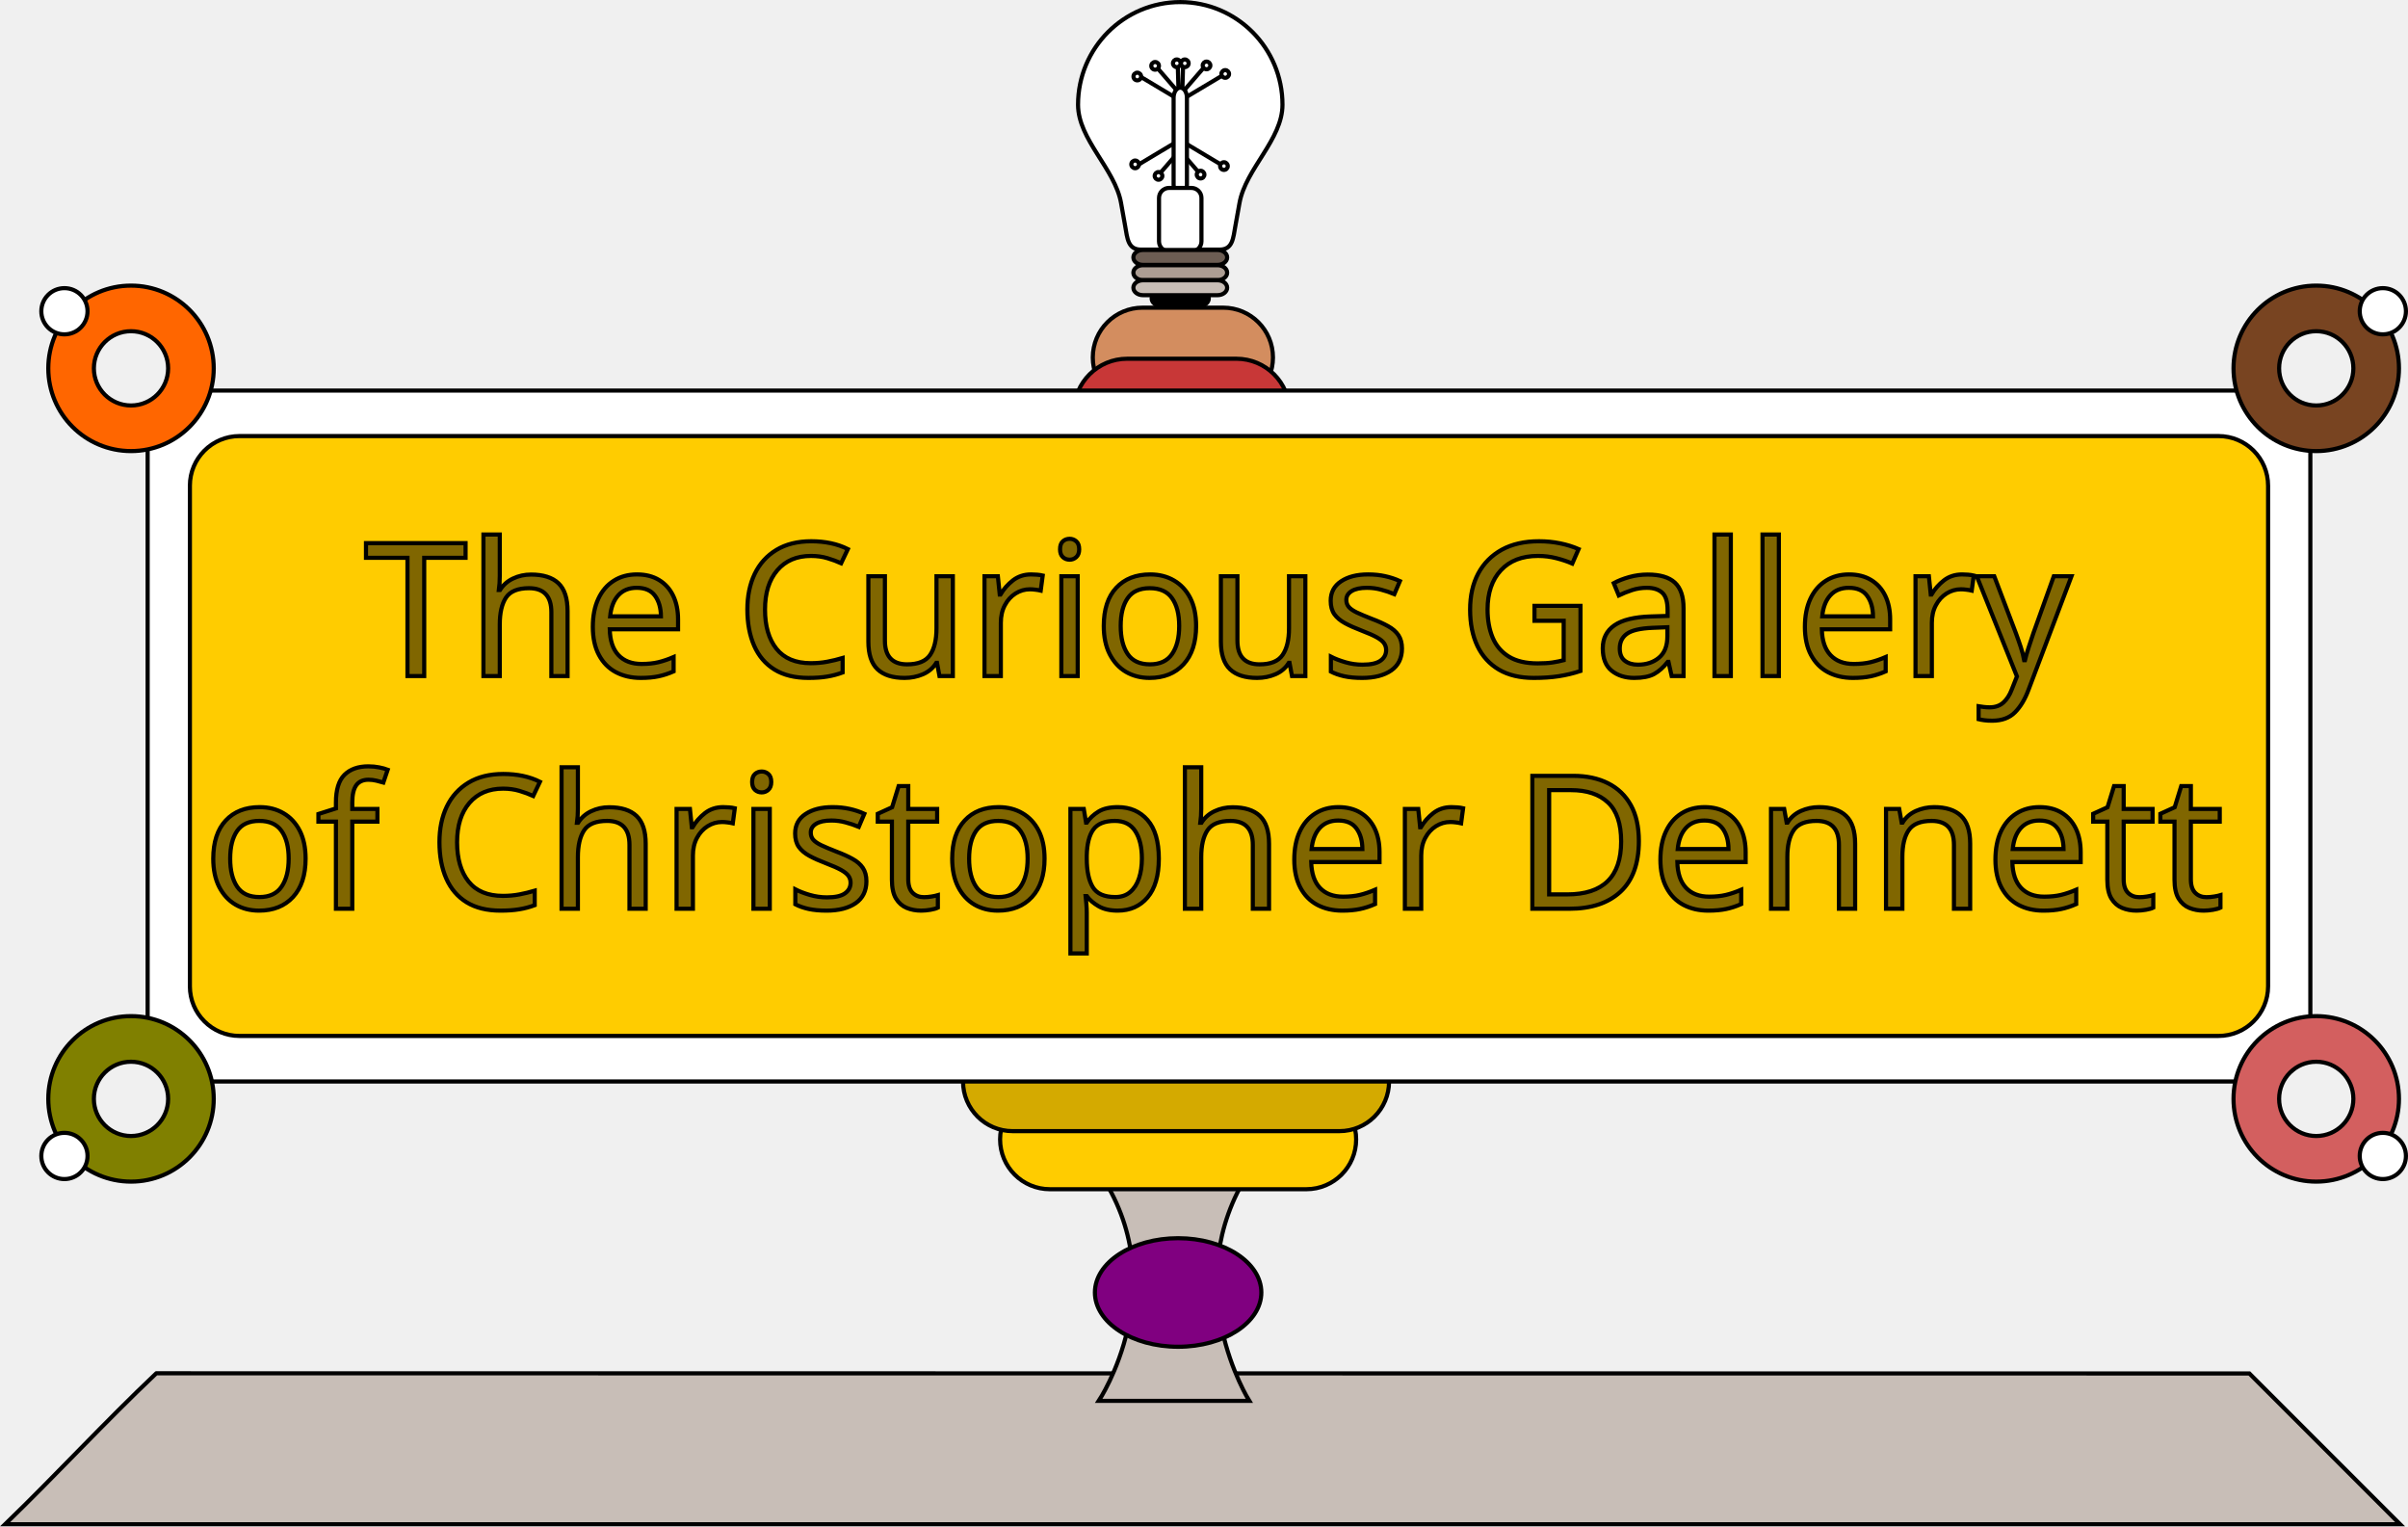
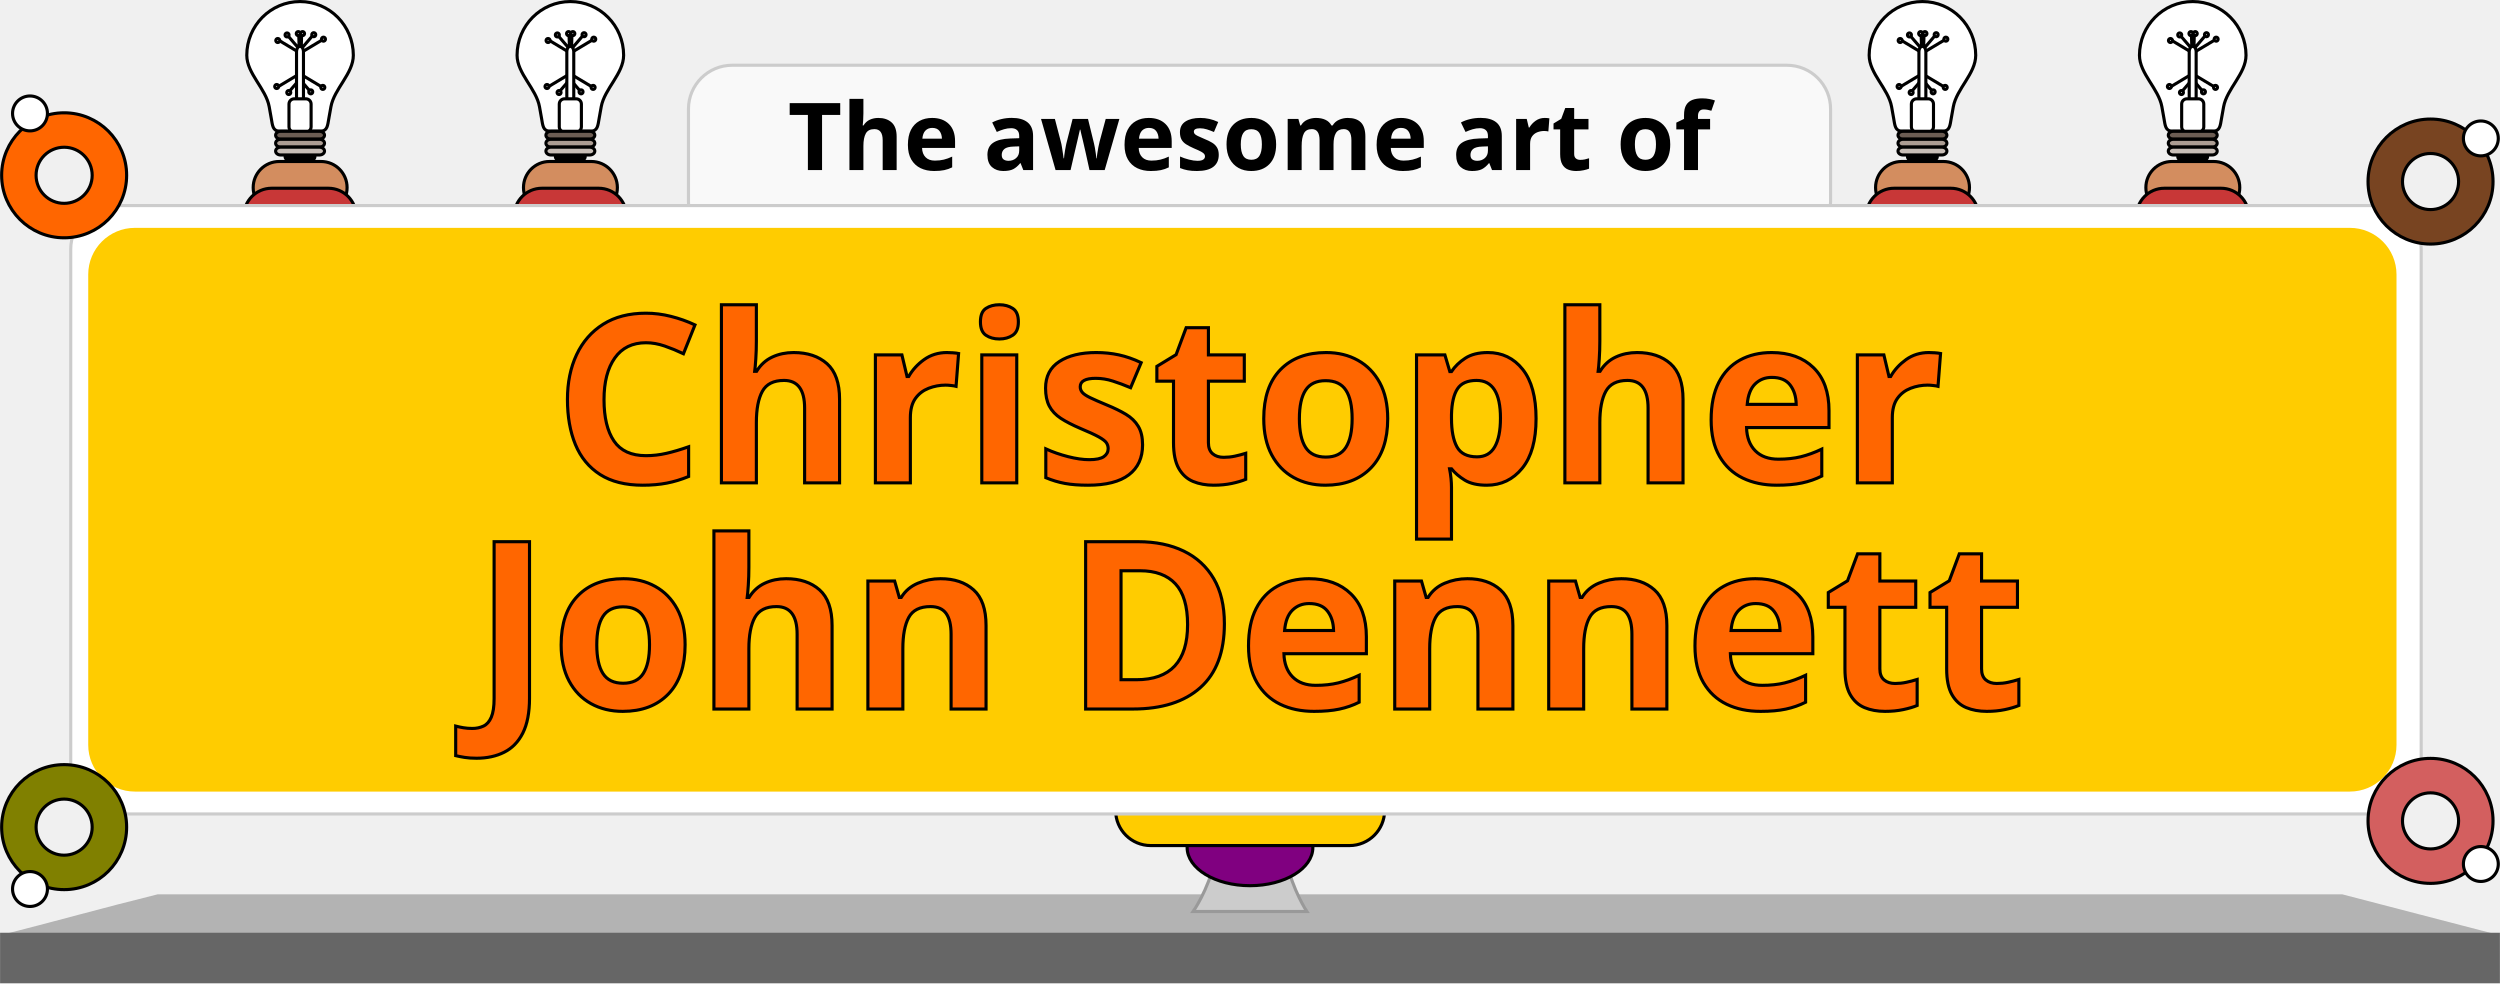
- <svg height="368.93" width="582.17" viewBox="0 0 582.175 368.927">
-   <g stroke="#000">
-     <path d="M285.35.5c-13.65 0-24.714 11.104-24.714 24.801.01 8.436 8.916 15.458 10.397 23.761l.97 5.432c.568 3.185.657 5.84 3.882 5.84h18.929c3.224 0 3.31-2.656 3.881-5.84l.97-5.403c1.49-8.312 10.397-15.345 10.396-23.79 0-13.698-11.064-24.802-24.713-24.802z" fill="#fff" color="#000" />
-     <g fill="none">
-       <path d="M284.34 34.348l-9.458 5.654M280.72 41.618l-.202.202 5.232-6.058-.201 6.866M286.12 34.348l9.457 5.654" />
-       <path d="M289.74 41.618l.2.202-5.231-6.058.201 6.866M284.5 23.778l-9.458-5.654M279.91 16.508l-.202-.202 5.232 6.058-.201-6.866M286.28 23.778l9.457-5.654M290.87 16.508l.2-.202-5.231 6.058.201-6.866" />
+ <svg height="314.6" width="800" viewBox="0 0 800.006 314.622">
+   <g stroke="#000" transform="translate(-224.8 -7.147)">
+     <path d="M407.3 7.645c-9.416 0-17.05 7.695-17.05 17.19.007 5.846 6.151 10.71 7.173 16.47l.669 3.764c.392 2.207.453 4.047 2.678 4.047h13.06c2.224 0 2.284-1.84 2.678-4.047l.668-3.744c1.03-5.761 7.173-10.63 7.173-16.49 0-9.492-7.633-17.19-17.05-17.19z" fill="#fff" color="#000" />
+     <g stroke-width="1.446" fill="none">
+       <path d="M274.8 34.35l-9.458 5.654M271.2 41.62l-.201.202 5.232-6.058-.201 6.866M276.6 34.35l9.458 5.654" transform="matrix(.6899 0 0 .693 217 7.297)" />
+       <path d="M280.2 41.62l.201.202-5.232-6.058.201 6.866M275 23.78l-9.458-5.654M270.4 16.51l-.201-.202 5.232 6.058-.201-6.866M276.8 23.78l9.458-5.654M281.4 16.51l.201-.202-5.232 6.058.201-6.866" transform="matrix(.6899 0 0 .693 217 7.297)" />
    </g>
-     <g color="#000" transform="translate(9.49)">
+     <g transform="matrix(.6899 0 0 .693 217 7.297)" stroke-width="1.446" color="#000">
      <g fill="#fff">
-         <rect rx="2.427" ry="2.427" height="25.848" width="3.22" y="21.19" x="274.25" />
-         <rect rx="2.427" ry="2.427" height="15.347" width="10.263" y="45.423" x="270.72" />
-         <rect rx="2.427" ry="2.427" height="3.776" width="9.298" y="72.193" x="271.21" />
+         <rect rx="2.427" ry="2.427" height="25.85" width="3.22" y="21.19" x="274.2" />
+         <rect rx="2.427" ry="2.427" height="15.35" width="10.26" y="45.42" x="270.7" />
+         <rect rx="2.427" ry="2.427" height="3.776" width="9.298" y="72.19" x="271.2" />
      </g>
-       <rect rx="2.363" ry="2.363" height="3.677" width="13.823" y="70.297" x="268.94" />
-       <rect rx="2.313" ry="2.313" height="3.599" width="22.676" y="60.42" x="264.52" fill="#6c5d53" />
-       <rect rx="2.313" ry="2.313" height="3.599" width="22.676" y="64.106" x="264.52" fill="#ac9d93" />
-       <rect rx="2.313" ry="2.313" height="3.599" width="22.676" y="67.745" x="264.52" fill="#c8beb7" />
+       <rect rx="2.363" ry="2.363" height="3.677" width="13.82" y="70.3" x="268.9" />
+       <rect rx="2.313" ry="2.313" height="3.599" width="22.68" y="60.42" x="264.5" fill="#6c5d53" />
+       <rect rx="2.313" ry="2.313" height="3.599" width="22.68" y="64.11" x="264.5" fill="#ac9d93" />
+       <rect rx="2.313" ry="2.313" height="3.599" width="22.68" y="67.75" x="264.5" fill="#c8beb7" />
      <g fill="#fff">
-         <ellipse rx=".925" ry=".928" cy="18.492" cx="265.47" />
-         <ellipse rx=".925" ry=".928" cy="15.915" cx="269.78" />
-         <ellipse rx=".925" ry=".928" cy="15.296" cx="275.02" />
-         <ellipse rx=".925" ry=".928" cy="15.296" cx="276.96" />
-         <ellipse rx=".925" ry=".928" cy="15.811" cx="282.21" />
-         <ellipse rx=".925" ry=".928" cy="17.873" cx="286.73" />
-         <ellipse rx=".925" ry=".928" cy="40.14" cx="286.42" />
-         <ellipse rx=".925" ry=".928" cy="42.202" cx="280.77" />
-         <ellipse rx=".925" ry=".928" cy="42.511" cx="270.6" />
-         <ellipse rx=".925" ry=".928" cy="39.728" cx="264.95" />
+         <ellipse rx=".924" ry=".928" cy="18.49" cx="265.5" />
+         <ellipse rx=".924" ry=".928" cy="15.92" cx="269.8" />
+         <ellipse rx=".924" ry=".928" cy="15.3" cx="275" />
+         <ellipse rx=".924" ry=".928" cy="15.3" cx="277" />
+         <ellipse rx=".924" ry=".928" cy="15.81" cx="282.2" />
+         <ellipse rx=".924" ry=".928" cy="17.87" cx="286.7" />
+         <ellipse rx=".924" ry=".928" cy="40.14" cx="286.4" />
+         <ellipse rx=".924" ry=".928" cy="42.2" cx="280.8" />
+         <ellipse rx=".924" ry=".928" cy="42.51" cx="270.6" />
+         <ellipse rx=".924" ry=".928" cy="39.73" cx="265" />
      </g>
    </g>
-     <path fill="#c8beb7" d="M37.79 331.94l506.03.044 36.447 36.447H1.237c12.377-11.96 24.05-24.66 36.551-36.49z" fill-rule="evenodd" />
-     <g color="#000" transform="translate(9.49)">
-       <path d="M256.15 283.21h36.397c-17.693 27.339 0 55.397 0 55.397H256.15s18.704-28.058 0-55.397z" fill="#c8beb7" />
-       <ellipse rx="20.12" ry="13.12" cy="312.41" cx="275.34" fill="purple" />
-       <rect ry="12.042" transform="scale(1 -1)" height="24.084" width="86.084" y="-287.45" x="232.3" fill="#fc0" />
-       <rect ry="12" transform="scale(1 -1)" height="24" width="103" y="-273.41" x="223.34" fill="#d4aa00" />
-       <rect ry="12.042" height="24.084" width="43.562" y="74.364" x="254.71" fill="#d38d5f" />
-       <rect ry="12.848" height="25.696" width="52.122" y="86.71" x="250.17" fill="#c83737" />
+     <rect ry="8.345" height="16.69" width="30.05" y="58.83" x="392.3" fill="#d38d5f" color="#000" />
+     <rect ry="8.904" height="17.81" width="35.96" y="67.39" x="389.3" fill="#c83737" color="#000" />
+   </g>
+   <g stroke="#000" transform="translate(207.9 -7.147)">
+     <path d="M407.3 7.645c-9.416 0-17.05 7.695-17.05 17.19.007 5.846 6.151 10.71 7.173 16.47l.669 3.764c.392 2.207.453 4.047 2.678 4.047h13.06c2.224 0 2.284-1.84 2.678-4.047l.668-3.744c1.03-5.761 7.173-10.63 7.173-16.49 0-9.492-7.633-17.19-17.05-17.19z" fill="#fff" color="#000" />
+     <g stroke-width="1.446" fill="none">
+       <path d="M274.8 34.35l-9.458 5.654M271.2 41.62l-.201.202 5.232-6.058-.201 6.866M276.6 34.35l9.458 5.654" transform="matrix(.6899 0 0 .693 217 7.297)" />
+       <path d="M280.2 41.62l.201.202-5.232-6.058.201 6.866M275 23.78l-9.458-5.654M270.4 16.51l-.201-.202 5.232 6.058-.201-6.866M276.8 23.78l9.458-5.654M281.4 16.51l.201-.202-5.232 6.058.201-6.866" transform="matrix(.6899 0 0 .693 217 7.297)" />
    </g>
-     <g color="#000" transform="translate(9.49)">
-       <rect ry="12" height="167" width="522.87" y="94.406" x="26.205" fill="#fff" />
-       <rect fill-opacity=".997" ry="12" height="145" width="502.44" y="105.4" x="36.42" fill="#fc0" />
+     <g transform="matrix(.6899 0 0 .693 217 7.297)" stroke-width="1.446" color="#000">
+       <g fill="#fff">
+         <rect rx="2.427" ry="2.427" height="25.85" width="3.22" y="21.19" x="274.2" />
+         <rect rx="2.427" ry="2.427" height="15.35" width="10.26" y="45.42" x="270.7" />
+         <rect rx="2.427" ry="2.427" height="3.776" width="9.298" y="72.19" x="271.2" />
+       </g>
+       <rect rx="2.363" ry="2.363" height="3.677" width="13.82" y="70.3" x="268.9" />
+       <rect rx="2.313" ry="2.313" height="3.599" width="22.68" y="60.42" x="264.5" fill="#6c5d53" />
+       <rect rx="2.313" ry="2.313" height="3.599" width="22.68" y="64.11" x="264.5" fill="#ac9d93" />
+       <rect rx="2.313" ry="2.313" height="3.599" width="22.68" y="67.75" x="264.5" fill="#c8beb7" />
+       <g fill="#fff">
+         <ellipse rx=".924" ry=".928" cy="18.49" cx="265.5" />
+         <ellipse rx=".924" ry=".928" cy="15.92" cx="269.8" />
+         <ellipse rx=".924" ry=".928" cy="15.3" cx="275" />
+         <ellipse rx=".924" ry=".928" cy="15.3" cx="277" />
+         <ellipse rx=".924" ry=".928" cy="15.81" cx="282.2" />
+         <ellipse rx=".924" ry=".928" cy="17.87" cx="286.7" />
+         <ellipse rx=".924" ry=".928" cy="40.14" cx="286.4" />
+         <ellipse rx=".924" ry=".928" cy="42.2" cx="280.8" />
+         <ellipse rx=".924" ry=".928" cy="42.51" cx="270.6" />
+         <ellipse rx=".924" ry=".928" cy="39.73" cx="265" />
+       </g>
    </g>
+     <rect ry="8.345" height="16.69" width="30.05" y="58.83" x="392.3" fill="#d38d5f" color="#000" />
+     <rect ry="8.904" height="17.81" width="35.96" y="67.39" x="389.3" fill="#c83737" color="#000" />
  </g>
-   <text font-size="45" stroke="#000" y="163.406" x="283.968" font-family="'Futura Md BT'" fill="#806600" word-spacing="0" letter-spacing="0" transform="translate(9.49)">
-     <tspan y="163.406" x="290.78" style="text-align:center" text-anchor="middle">The Curious Gallery </tspan>
-     <tspan y="219.656" x="283.968" style="text-align:center" text-anchor="middle">of Christopher Dennett</tspan>
+   <g stroke="#000" transform="translate(-311.3 -7.147)">
+     <path d="M407.3 7.645c-9.416 0-17.05 7.695-17.05 17.19.007 5.846 6.151 10.71 7.173 16.47l.669 3.764c.392 2.207.453 4.047 2.678 4.047h13.06c2.224 0 2.284-1.84 2.678-4.047l.668-3.744c1.03-5.761 7.173-10.63 7.173-16.49 0-9.492-7.633-17.19-17.05-17.19z" fill="#fff" color="#000" />
+     <g stroke-width="1.446" fill="none">
+       <path d="M274.8 34.35l-9.458 5.654M271.2 41.62l-.201.202 5.232-6.058-.201 6.866M276.6 34.35l9.458 5.654" transform="matrix(.6899 0 0 .693 217 7.297)" />
+       <path d="M280.2 41.62l.201.202-5.232-6.058.201 6.866M275 23.78l-9.458-5.654M270.4 16.51l-.201-.202 5.232 6.058-.201-6.866M276.8 23.78l9.458-5.654M281.4 16.51l.201-.202-5.232 6.058.201-6.866" transform="matrix(.6899 0 0 .693 217 7.297)" />
+     </g>
+     <g transform="matrix(.6899 0 0 .693 217 7.297)" stroke-width="1.446" color="#000">
+       <g fill="#fff">
+         <rect rx="2.427" ry="2.427" height="25.85" width="3.22" y="21.19" x="274.2" />
+         <rect rx="2.427" ry="2.427" height="15.35" width="10.26" y="45.42" x="270.7" />
+         <rect rx="2.427" ry="2.427" height="3.776" width="9.298" y="72.19" x="271.2" />
+       </g>
+       <rect rx="2.363" ry="2.363" height="3.677" width="13.82" y="70.3" x="268.9" />
+       <rect rx="2.313" ry="2.313" height="3.599" width="22.68" y="60.42" x="264.5" fill="#6c5d53" />
+       <rect rx="2.313" ry="2.313" height="3.599" width="22.68" y="64.11" x="264.5" fill="#ac9d93" />
+       <rect rx="2.313" ry="2.313" height="3.599" width="22.68" y="67.75" x="264.5" fill="#c8beb7" />
+       <g fill="#fff">
+         <ellipse rx=".924" ry=".928" cy="18.49" cx="265.5" />
+         <ellipse rx=".924" ry=".928" cy="15.92" cx="269.8" />
+         <ellipse rx=".924" ry=".928" cy="15.3" cx="275" />
+         <ellipse rx=".924" ry=".928" cy="15.3" cx="277" />
+         <ellipse rx=".924" ry=".928" cy="15.81" cx="282.2" />
+         <ellipse rx=".924" ry=".928" cy="17.87" cx="286.7" />
+         <ellipse rx=".924" ry=".928" cy="40.14" cx="286.4" />
+         <ellipse rx=".924" ry=".928" cy="42.2" cx="280.8" />
+         <ellipse rx=".924" ry=".928" cy="42.51" cx="270.6" />
+         <ellipse rx=".924" ry=".928" cy="39.73" cx="265" />
+       </g>
+     </g>
+     <rect ry="8.345" height="16.69" width="30.05" y="58.83" x="392.3" fill="#d38d5f" color="#000" />
+     <rect ry="8.904" height="17.81" width="35.96" y="67.39" x="389.3" fill="#c83737" color="#000" />
+   </g>
+   <g stroke="#000" transform="translate(294.4 -7.147)">
+     <path d="M407.3 7.645c-9.416 0-17.05 7.695-17.05 17.19.007 5.846 6.151 10.71 7.173 16.47l.669 3.764c.392 2.207.453 4.047 2.678 4.047h13.06c2.224 0 2.284-1.84 2.678-4.047l.668-3.744c1.03-5.761 7.173-10.63 7.173-16.49 0-9.492-7.633-17.19-17.05-17.19z" fill="#fff" color="#000" />
+     <g stroke-width="1.446" fill="none">
+       <path d="M274.8 34.35l-9.458 5.654M271.2 41.62l-.201.202 5.232-6.058-.201 6.866M276.6 34.35l9.458 5.654" transform="matrix(.6899 0 0 .693 217 7.297)" />
+       <path d="M280.2 41.62l.201.202-5.232-6.058.201 6.866M275 23.78l-9.458-5.654M270.4 16.51l-.201-.202 5.232 6.058-.201-6.866M276.8 23.78l9.458-5.654M281.4 16.51l.201-.202-5.232 6.058.201-6.866" transform="matrix(.6899 0 0 .693 217 7.297)" />
+     </g>
+     <g transform="matrix(.6899 0 0 .693 217 7.297)" stroke-width="1.446" color="#000">
+       <g fill="#fff">
+         <rect rx="2.427" ry="2.427" height="25.85" width="3.22" y="21.19" x="274.2" />
+         <rect rx="2.427" ry="2.427" height="15.35" width="10.26" y="45.42" x="270.7" />
+         <rect rx="2.427" ry="2.427" height="3.776" width="9.298" y="72.19" x="271.2" />
+       </g>
+       <rect rx="2.363" ry="2.363" height="3.677" width="13.82" y="70.3" x="268.9" />
+       <rect rx="2.313" ry="2.313" height="3.599" width="22.68" y="60.42" x="264.5" fill="#6c5d53" />
+       <rect rx="2.313" ry="2.313" height="3.599" width="22.68" y="64.11" x="264.5" fill="#ac9d93" />
+       <rect rx="2.313" ry="2.313" height="3.599" width="22.68" y="67.75" x="264.5" fill="#c8beb7" />
+       <g fill="#fff">
+         <ellipse rx=".924" ry=".928" cy="18.49" cx="265.5" />
+         <ellipse rx=".924" ry=".928" cy="15.92" cx="269.8" />
+         <ellipse rx=".924" ry=".928" cy="15.3" cx="275" />
+         <ellipse rx=".924" ry=".928" cy="15.3" cx="277" />
+         <ellipse rx=".924" ry=".928" cy="15.81" cx="282.2" />
+         <ellipse rx=".924" ry=".928" cy="17.87" cx="286.7" />
+         <ellipse rx=".924" ry=".928" cy="40.14" cx="286.4" />
+         <ellipse rx=".924" ry=".928" cy="42.2" cx="280.8" />
+         <ellipse rx=".924" ry=".928" cy="42.51" cx="270.6" />
+         <ellipse rx=".924" ry=".928" cy="39.73" cx="265" />
+       </g>
+     </g>
+     <rect ry="8.345" height="16.69" width="30.05" y="58.83" x="392.3" fill="#d38d5f" color="#000" />
+     <rect ry="8.904" height="17.81" width="35.96" y="67.39" x="389.3" fill="#c83737" color="#000" />
+   </g>
+   <rect height="57.71" stroke="#ccc" fill="#f9f9f9" ry="13.99" width="365.5" y="20.88" x="220.3" color="#000" />
+   <path fill-rule="evenodd" fill="#b3b3b3" d="M50.5 286.2l699.1.016 50.36 13.1h-800c17.1-4.3 33.23-8.866 50.5-13.12z" />
+   <path d="M381.8 240h36.4c-17.69 25.51 0 51.7 0 51.7h-36.4s18.7-26.19 0-51.7z" stroke="#999" fill="#ccc" color="#000" />
+   <ellipse rx="20.12" ry="12.24" stroke="#000" cy="271.2" cx="400" fill="purple" color="#000" />
+   <rect transform="scale(1 -1)" ry="11.24" height="22.48" width="86.08" stroke="#000" y="-270.6" x="357" fill="#fc0" color="#000" />
+   <rect transform="scale(1 -1)" ry="11.2" height="22.4" width="103" stroke="#000" y="-257.5" x="348.5" fill="#d4aa00" color="#000" />
+   <rect ry="13.99" height="194.7" width="752.2" stroke="#ccc" y="65.78" x="22.61" fill="#fff" color="#000" />
+   <rect fill-opacity=".997" ry="14.93" height="180.4" width="738.7" y="72.92" x="28.21" fill="#fc0" color="#000" />
+   <text font-size="45" y="54.43" x="392.961" font-family="'Futura Md BT'" word-spacing="0" letter-spacing="0">
+     <tspan style="text-align:center" font-weight="900" font-size="30" y="54.43" x="399.772" font-family="'Source Code Pro'" text-anchor="middle">The awesome art of</tspan>
  </text>
-   <g stroke="#000" transform="translate(9.49)" color="#000">
-     <path d="M22.185 69.032a20 20 0 0 0-20 20 20 20 0 0 0 20 20 20 20 0 0 0 20-20 20 20 0 0 0-20-20zm0 11.023a8.976 8.976 0 0 1 8.975 8.977 8.976 8.976 0 0 1-8.975 8.976 8.976 8.976 0 0 1-8.977-8.976 8.976 8.976 0 0 1 8.977-8.977z" fill="#f60" />
-     <circle cy="75.229" cx="6.085" r="5.585" fill="#fff" />
-     <path d="M22.185 285.61a20 20 0 0 1-20-20 20 20 0 0 1 20-20 20 20 0 0 1 20 20 20 20 0 0 1-20 20zm0-11.023a8.976 8.976 0 0 0 8.975-8.977 8.976 8.976 0 0 0-8.975-8.976 8.976 8.976 0 0 0-8.977 8.976 8.976 8.976 0 0 0 8.977 8.977z" fill="olive" />
-     <circle cx="6.085" transform="scale(1 -1)" cy="-279.41" r="5.585" fill="#fff" />
-     <path d="M550.5 69.032a20 20 0 0 1 20 20 20 20 0 0 1-20 20 20 20 0 0 1-20-20 20 20 0 0 1 20-20zm0 11.023a8.976 8.976 0 0 0-8.975 8.977 8.976 8.976 0 0 0 8.975 8.976 8.976 8.976 0 0 0 8.977-8.976 8.976 8.976 0 0 0-8.98-8.976z" fill="#784421" />
-     <circle cx="-566.6" transform="scale(-1 1)" cy="75.229" r="5.585" fill="#fff" />
-     <path d="M550.5 285.61a20 20 0 0 0 20-20 20 20 0 0 0-20-20 20 20 0 0 0-20 20 20 20 0 0 0 20 20zm0-11.023a8.976 8.976 0 0 1-8.975-8.977 8.976 8.976 0 0 1 8.975-8.976 8.976 8.976 0 0 1 8.977 8.976 8.976 8.976 0 0 1-8.977 8.977z" fill="#d35f5f" />
-     <circle cx="-566.6" transform="scale(-1)" cy="-279.41" r="5.585" fill="#fff" />
+   <g stroke="#000" color="#000">
+     <path d="M20.5 36.1a20 20 0 0 0-20 20 20 20 0 0 0 20 20 20 20 0 0 0 20-20 20 20 0 0 0-20-20zm0 11.02a8.976 8.976 0 0 1 8.975 8.977 8.976 8.976 0 0 1-8.975 8.977 8.976 8.976 0 0 1-8.977-8.977A8.976 8.976 0 0 1 20.5 47.12z" fill="#f60" />
+     <circle cy="36.3" cx="9.574" r="5.585" fill="#fff" />
  </g>
+   <g stroke="#000" color="#000">
+     <path d="M20.5 284.7a20 20 0 0 1-20-20 20 20 0 0 1 20-20 20 20 0 0 1 20 20 20 20 0 0 1-20 20zm0-11.02a8.976 8.976 0 0 0 8.975-8.977 8.976 8.976 0 0 0-8.975-8.977 8.976 8.976 0 0 0-8.977 8.977 8.976 8.976 0 0 0 8.977 8.977z" fill="olive" />
+     <circle cx="9.574" transform="scale(1 -1)" cy="-284.5" r="5.585" fill="#fff" />
+   </g>
+   <g stroke="#000" color="#000">
+     <path d="M777.8 38.1a20 20 0 0 1 20 20 20 20 0 0 1-20 20 20 20 0 0 1-20-20 20 20 0 0 1 20-20zm0 11.02a8.976 8.976 0 0 0-8.975 8.977 8.976 8.976 0 0 0 8.975 8.977 8.976 8.976 0 0 0 8.977-8.977 8.976 8.976 0 0 0-8.98-8.976z" fill="#784421" />
+     <circle cx="-793.9" transform="scale(-1 1)" cy="44.3" r="5.585" fill="#fff" />
+   </g>
+   <g stroke="#000" color="#000">
+     <path d="M777.8 282.7a20 20 0 0 0 20-20 20 20 0 0 0-20-20 20 20 0 0 0-20 20 20 20 0 0 0 20 20zm0-11.02a8.976 8.976 0 0 1-8.975-8.977 8.976 8.976 0 0 1 8.975-8.977 8.976 8.976 0 0 1 8.977 8.977 8.976 8.976 0 0 1-8.977 8.977z" fill="#d35f5f" />
+     <circle cx="-793.9" transform="scale(-1)" cy="-276.5" r="5.585" fill="#fff" />
+   </g>
+   <text font-size="45" stroke="#000" y="154.525" x="393.09" font-family="'Futura Md BT'" fill="#f60" word-spacing="0" letter-spacing="0">
+     <tspan style="text-align:center" font-weight="900" font-size="75" y="154.525" x="399.901" font-family="'Source Code Pro'" text-anchor="middle">Christopher</tspan>
+   </text>
+   <text font-size="45" stroke="#000" y="226.903" x="393.09" font-family="'Futura Md BT'" fill="#f60" word-spacing="0" letter-spacing="0">
+     <tspan style="text-align:center" font-weight="900" font-size="75" y="226.903" x="399.901" font-family="'Source Code Pro'" text-anchor="middle">John Dennett</tspan>
+   </text>
+   <rect ry="0" height="16.16" width="800" y="298.5" fill="#666" color="#000" />
</svg>
